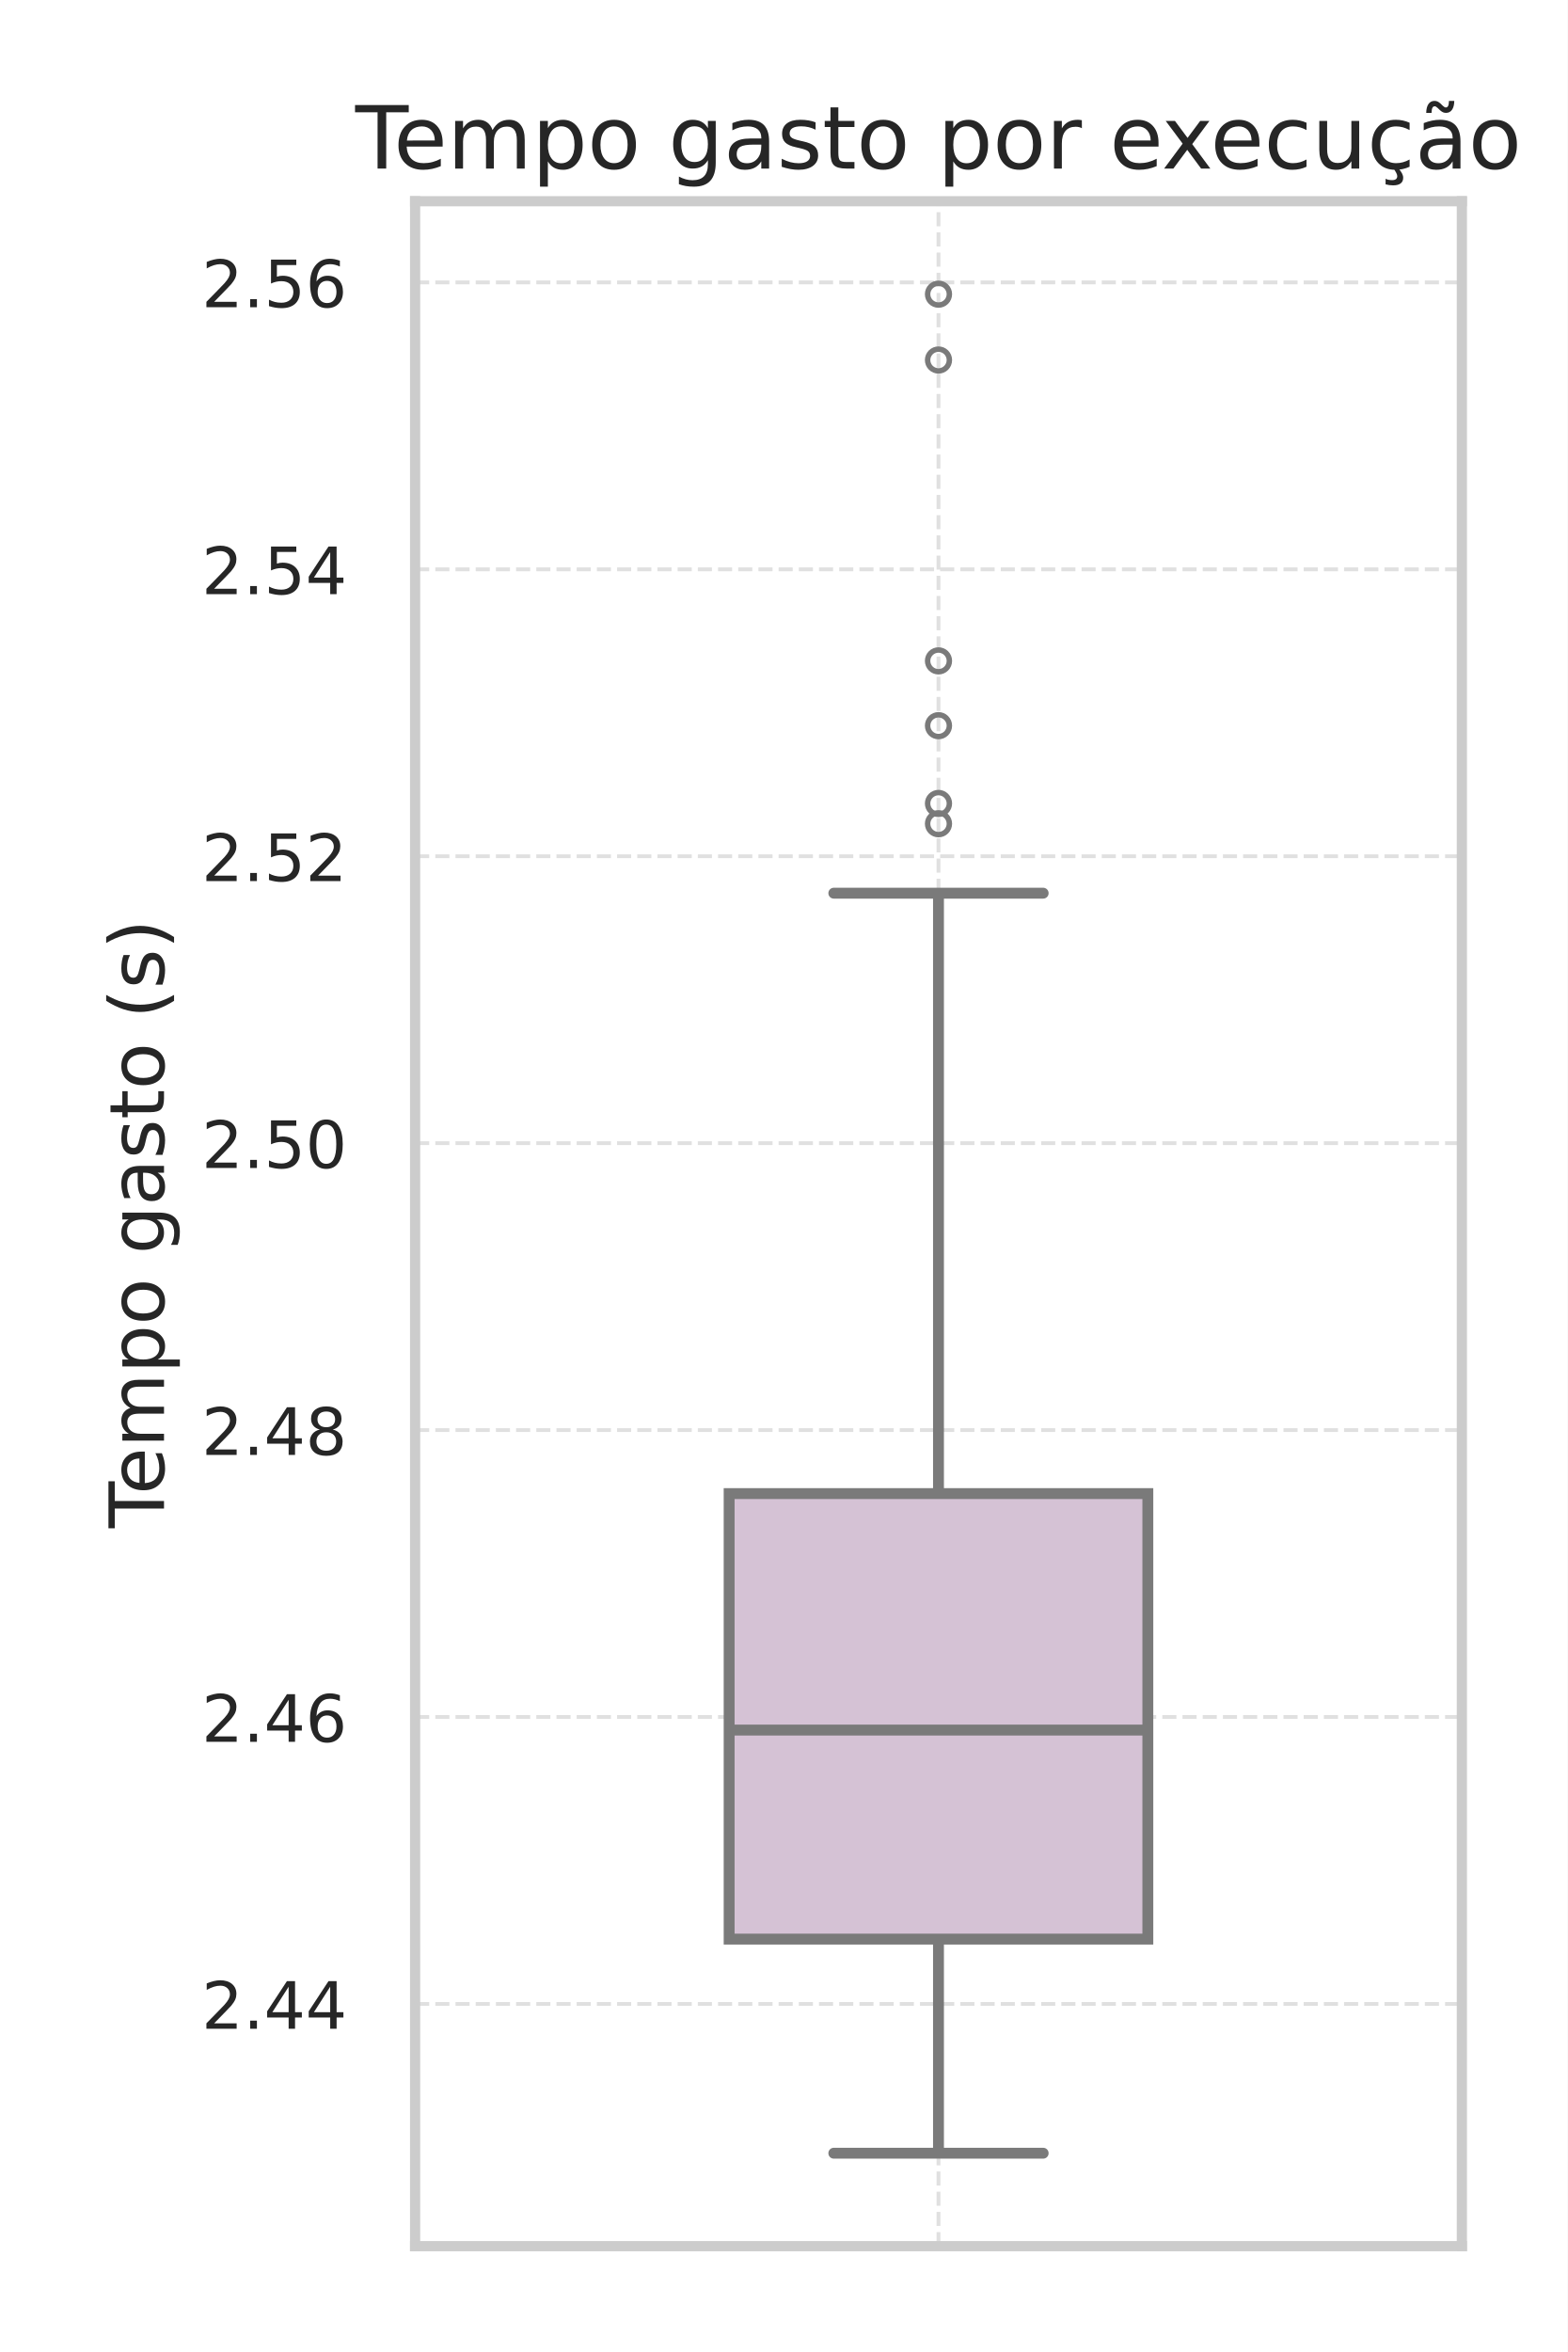
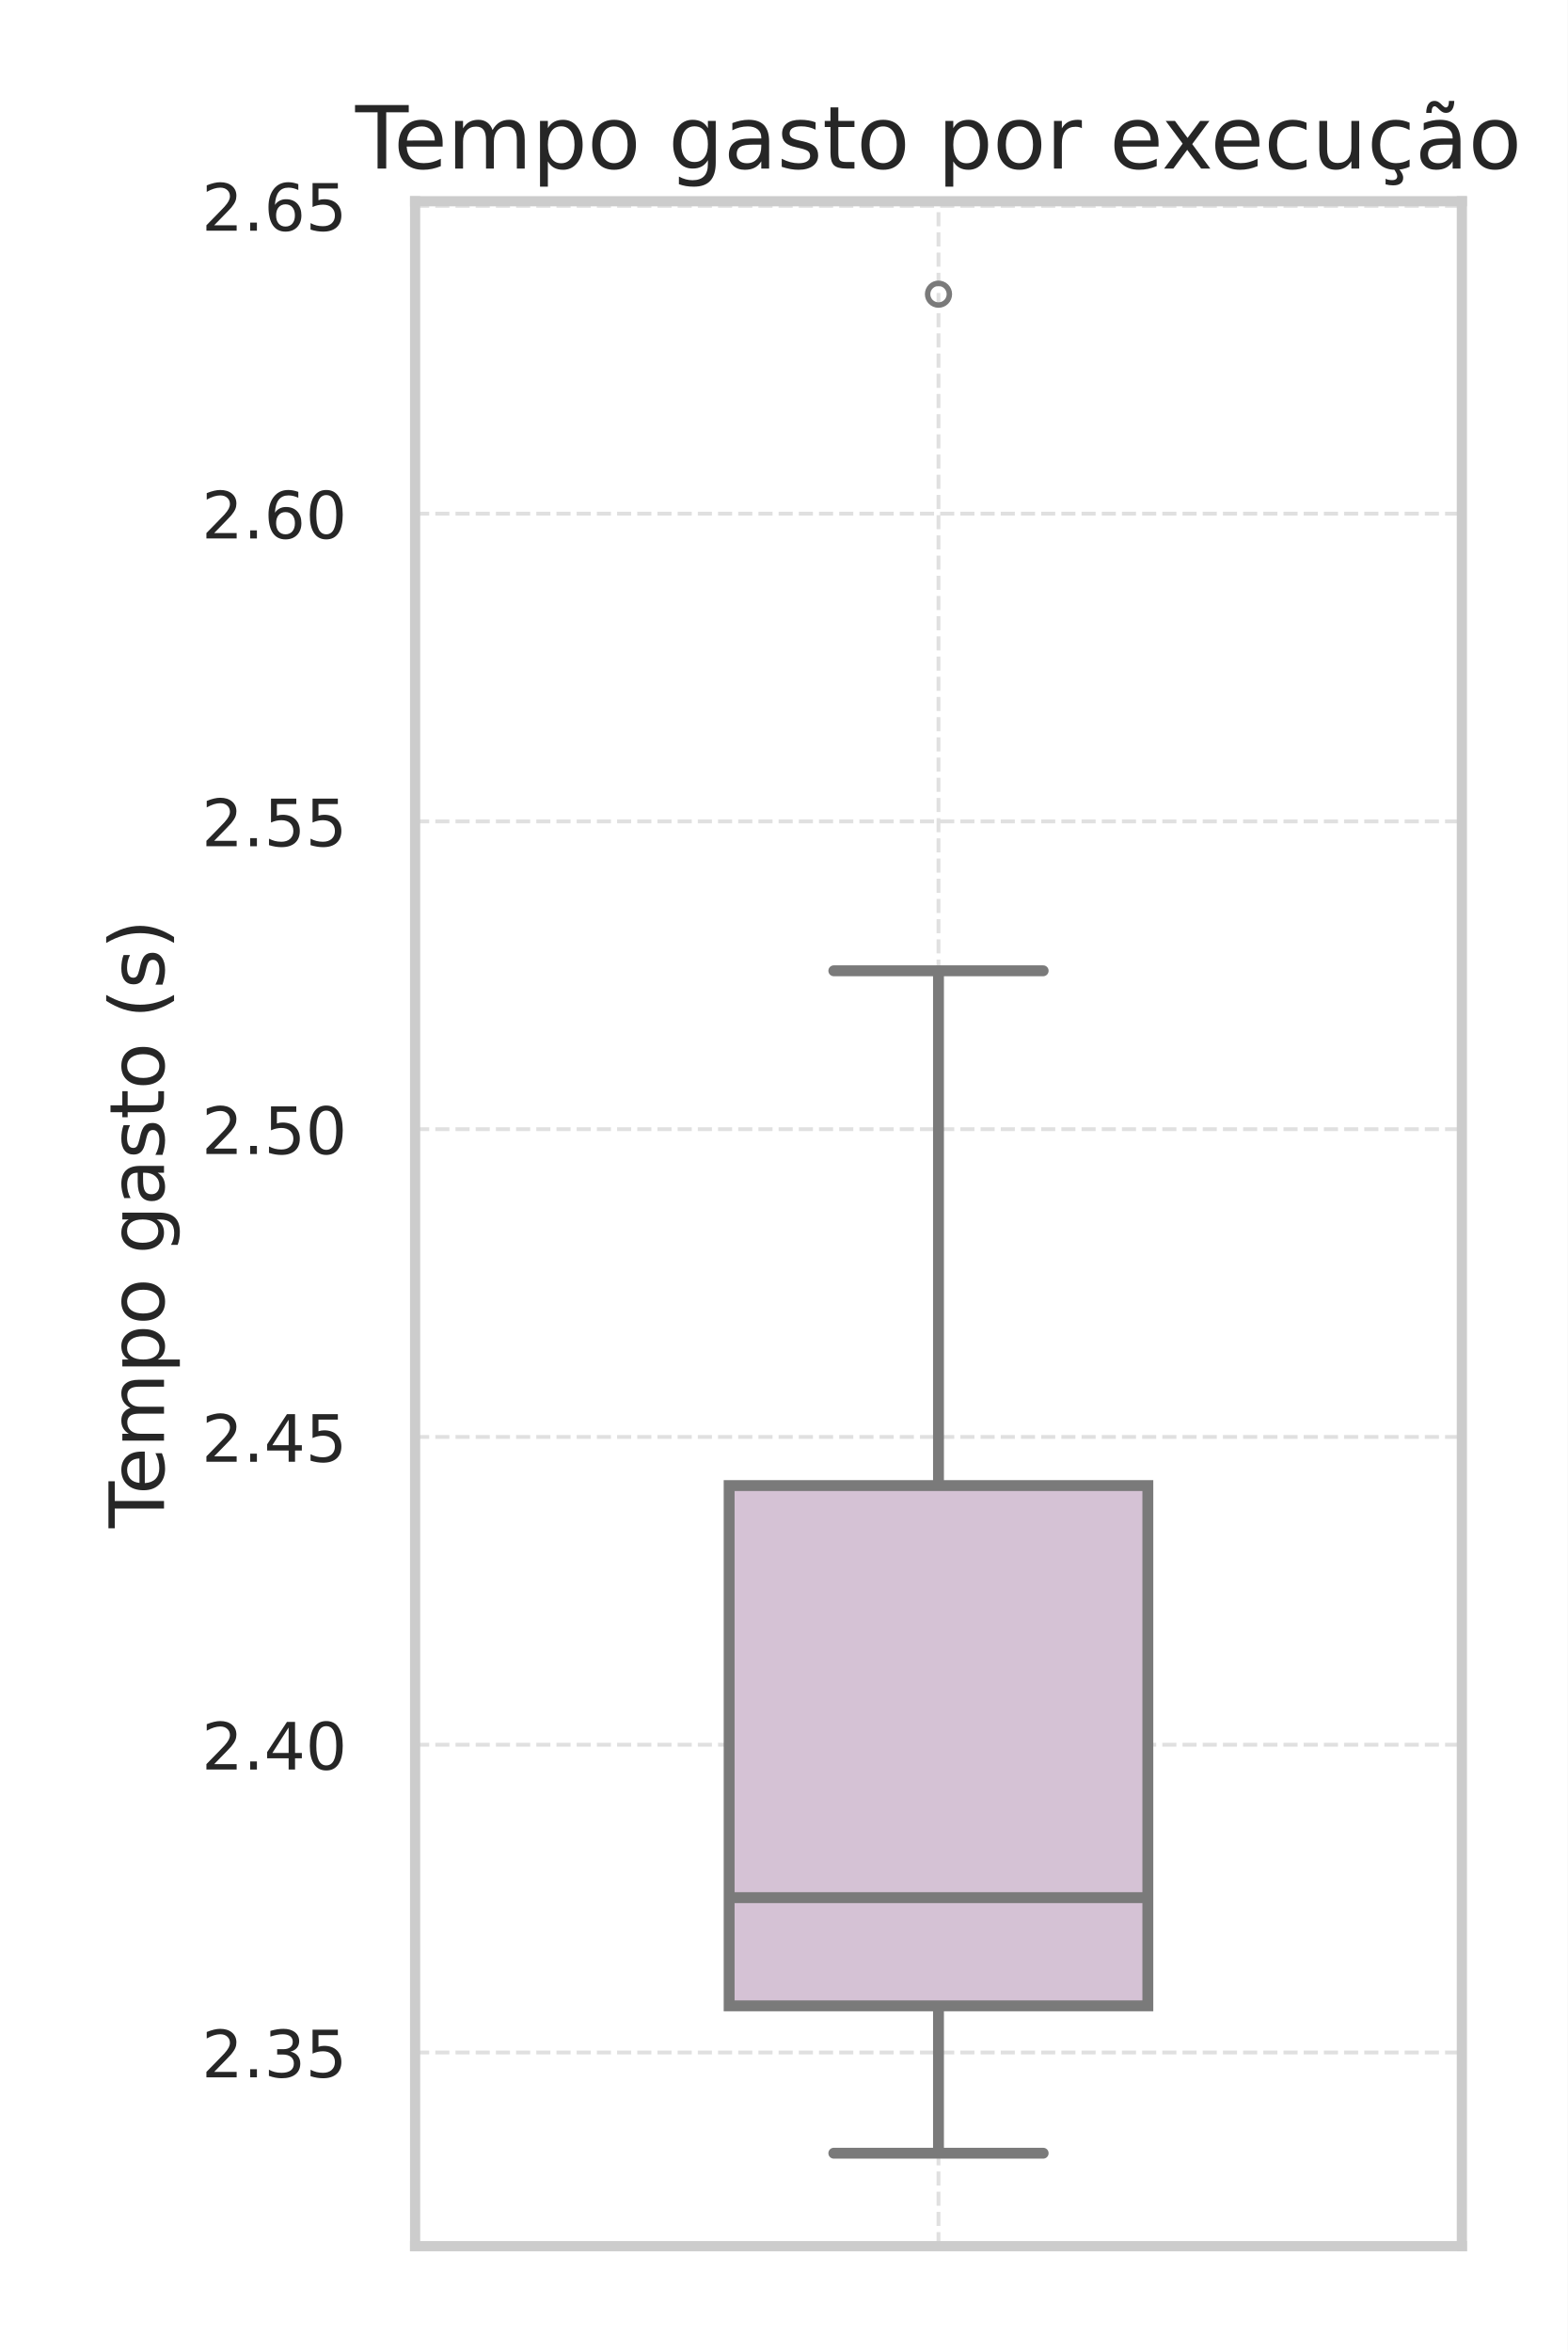
<svg xmlns="http://www.w3.org/2000/svg" xmlns:xlink="http://www.w3.org/1999/xlink" width="288pt" height="432pt" viewBox="0 0 288 432" version="1.1">
  <defs>
    <style type="text/css">*{stroke-linejoin: round; stroke-linecap: butt}</style>
  </defs>
  <g id="figure_1">
    <g id="patch_1">
      <path d="M 0 432  L 288 432  L 288 0  L 0 0  z " style="fill: #ffffff" />
    </g>
    <g id="axes_1">
      <g id="patch_2">
        <path d="M 76.26 412.56  L 268.56 412.56  L 268.56 36.96  L 76.26 36.96  z " style="fill: #ffffff" />
      </g>
      <g id="matplotlib.axis_1">
        <g id="xtick_1">
          <g id="line2d_1">
-             <path d="M 172.41 412.56  L 172.41 36.96  " clip-path="url(#pb53b4779c8)" style="fill: none; stroke-dasharray: 2.59,1.12; stroke-dashoffset: 0; stroke: #cccccc; stroke-opacity: 0.6; stroke-width: 0.7" />
+             <path d="M 172.41 412.56  L 172.41 36.96  " clip-path="url(#pc79e93cb09)" style="fill: none; stroke-dasharray: 2.59,1.12; stroke-dashoffset: 0; stroke: #cccccc; stroke-opacity: 0.6; stroke-width: 0.7" />
          </g>
        </g>
      </g>
      <g id="matplotlib.axis_2">
        <g id="ytick_1">
          <g id="line2d_2">
-             <path d="M 76.26 368.067  L 268.56 368.067  " clip-path="url(#pb53b4779c8)" style="fill: none; stroke-dasharray: 2.59,1.12; stroke-dashoffset: 0; stroke: #cccccc; stroke-opacity: 0.6; stroke-width: 0.7" />
+             <path d="M 76.26 376.989  L 268.56 376.989  " clip-path="url(#pc79e93cb09)" style="fill: none; stroke-dasharray: 2.59,1.12; stroke-dashoffset: 0; stroke: #cccccc; stroke-opacity: 0.6; stroke-width: 0.7" />
          </g>
          <g id="text_1">
-             <g style="fill: #262626" transform="translate(37.04125 372.6263) scale(0.12 -0.12)">
+             <g style="fill: #262626" transform="translate(37.04125 381.5483) scale(0.12 -0.12)">
              <defs>
                <path id="DejaVuSans-32" d="M 1228 531  L 3431 531  L 3431 0  L 469 0  L 469 531  Q 828 903 1448 1529  Q 2069 2156 2228 2338  Q 2531 2678 2651 2914  Q 2772 3150 2772 3378  Q 2772 3750 2511 3984  Q 2250 4219 1831 4219  Q 1534 4219 1204 4116  Q 875 4013 500 3803  L 500 4441  Q 881 4594 1212 4672  Q 1544 4750 1819 4750  Q 2544 4750 2975 4387  Q 3406 4025 3406 3419  Q 3406 3131 3298 2873  Q 3191 2616 2906 2266  Q 2828 2175 2409 1742  Q 1991 1309 1228 531  z " transform="scale(0.015625)" />
                <path id="DejaVuSans-2e" d="M 684 794  L 1344 794  L 1344 0  L 684 0  L 684 794  z " transform="scale(0.015625)" />
-                 <path id="DejaVuSans-34" d="M 2419 4116  L 825 1625  L 2419 1625  L 2419 4116  z M 2253 4666  L 3047 4666  L 3047 1625  L 3713 1625  L 3713 1100  L 3047 1100  L 3047 0  L 2419 0  L 2419 1100  L 313 1100  L 313 1709  L 2253 4666  z " transform="scale(0.015625)" />
+                 <path id="DejaVuSans-33" d="M 2597 2516  Q 3050 2419 3304 2112  Q 3559 1806 3559 1356  Q 3559 666 3084 287  Q 2609 -91 1734 -91  Q 1441 -91 1130 -33  Q 819 25 488 141  L 488 750  Q 750 597 1062 519  Q 1375 441 1716 441  Q 2309 441 2620 675  Q 2931 909 2931 1356  Q 2931 1769 2642 2001  Q 2353 2234 1838 2234  L 1294 2234  L 1294 2753  L 1863 2753  Q 2328 2753 2575 2939  Q 2822 3125 2822 3475  Q 2822 3834 2567 4026  Q 2313 4219 1838 4219  Q 1578 4219 1281 4162  Q 984 4106 628 3988  L 628 4550  Q 988 4650 1302 4700  Q 1616 4750 1894 4750  Q 2613 4750 3031 4423  Q 3450 4097 3450 3541  Q 3450 3153 3228 2886  Q 3006 2619 2597 2516  z " transform="scale(0.015625)" />
+                 <path id="DejaVuSans-35" d="M 691 4666  L 3169 4666  L 3169 4134  L 1269 4134  L 1269 2991  Q 1406 3038 1543 3061  Q 1681 3084 1819 3084  Q 2600 3084 3056 2656  Q 3513 2228 3513 1497  Q 3513 744 3044 326  Q 2575 -91 1722 -91  Q 1428 -91 1123 -41  Q 819 9 494 109  L 494 744  Q 775 591 1075 516  Q 1375 441 1709 441  Q 2250 441 2565 725  Q 2881 1009 2881 1497  Q 2881 1984 2565 2268  Q 2250 2553 1709 2553  Q 1456 2553 1204 2497  Q 953 2441 691 2322  L 691 4666  z " transform="scale(0.015625)" />
              </defs>
              <use xlink:href="#DejaVuSans-32" />
              <use xlink:href="#DejaVuSans-2e" transform="translate(63.62305 0)" />
-               <use xlink:href="#DejaVuSans-34" transform="translate(95.41016 0)" />
-               <use xlink:href="#DejaVuSans-34" transform="translate(159.0332 0)" />
+               <use xlink:href="#DejaVuSans-33" transform="translate(95.41016 0)" />
+               <use xlink:href="#DejaVuSans-35" transform="translate(159.0332 0)" />
            </g>
          </g>
        </g>
        <g id="ytick_2">
          <g id="line2d_3">
-             <path d="M 76.26 315.368  L 268.56 315.368  " clip-path="url(#pb53b4779c8)" style="fill: none; stroke-dasharray: 2.59,1.12; stroke-dashoffset: 0; stroke: #cccccc; stroke-opacity: 0.6; stroke-width: 0.7" />
+             <path d="M 76.26 320.46  L 268.56 320.46  " clip-path="url(#pc79e93cb09)" style="fill: none; stroke-dasharray: 2.59,1.12; stroke-dashoffset: 0; stroke: #cccccc; stroke-opacity: 0.6; stroke-width: 0.7" />
          </g>
          <g id="text_2">
-             <g style="fill: #262626" transform="translate(37.04125 319.9269) scale(0.12 -0.12)">
+             <g style="fill: #262626" transform="translate(37.04125 325.0193) scale(0.12 -0.12)">
+               <defs>
+                 <path id="DejaVuSans-34" d="M 2419 4116  L 825 1625  L 2419 1625  L 2419 4116  z M 2253 4666  L 3047 4666  L 3047 1625  L 3713 1625  L 3713 1100  L 3047 1100  L 3047 0  L 2419 0  L 2419 1100  L 313 1100  L 313 1709  L 2253 4666  z " transform="scale(0.015625)" />
+                 <path id="DejaVuSans-30" d="M 2034 4250  Q 1547 4250 1301 3770  Q 1056 3291 1056 2328  Q 1056 1369 1301 889  Q 1547 409 2034 409  Q 2525 409 2770 889  Q 3016 1369 3016 2328  Q 3016 3291 2770 3770  Q 2525 4250 2034 4250  z M 2034 4750  Q 2819 4750 3233 4129  Q 3647 3509 3647 2328  Q 3647 1150 3233 529  Q 2819 -91 2034 -91  Q 1250 -91 836 529  Q 422 1150 422 2328  Q 422 3509 836 4129  Q 1250 4750 2034 4750  z " transform="scale(0.015625)" />
+               </defs>
+               <use xlink:href="#DejaVuSans-32" />
+               <use xlink:href="#DejaVuSans-2e" transform="translate(63.62305 0)" />
+               <use xlink:href="#DejaVuSans-34" transform="translate(95.41016 0)" />
+               <use xlink:href="#DejaVuSans-30" transform="translate(159.0332 0)" />
+             </g>
+           </g>
+         </g>
+         <g id="ytick_3">
+           <g id="line2d_4">
+             <path d="M 76.26 263.931  L 268.56 263.931  " clip-path="url(#pc79e93cb09)" style="fill: none; stroke-dasharray: 2.59,1.12; stroke-dashoffset: 0; stroke: #cccccc; stroke-opacity: 0.6; stroke-width: 0.7" />
+           </g>
+           <g id="text_3">
+             <g style="fill: #262626" transform="translate(37.04125 268.4904) scale(0.12 -0.12)">
+               <use xlink:href="#DejaVuSans-32" />
+               <use xlink:href="#DejaVuSans-2e" transform="translate(63.62305 0)" />
+               <use xlink:href="#DejaVuSans-34" transform="translate(95.41016 0)" />
+               <use xlink:href="#DejaVuSans-35" transform="translate(159.0332 0)" />
+             </g>
+           </g>
+         </g>
+         <g id="ytick_4">
+           <g id="line2d_5">
+             <path d="M 76.26 207.402  L 268.56 207.402  " clip-path="url(#pc79e93cb09)" style="fill: none; stroke-dasharray: 2.59,1.12; stroke-dashoffset: 0; stroke: #cccccc; stroke-opacity: 0.6; stroke-width: 0.7" />
+           </g>
+           <g id="text_4">
+             <g style="fill: #262626" transform="translate(37.04125 211.9615) scale(0.12 -0.12)">
+               <use xlink:href="#DejaVuSans-32" />
+               <use xlink:href="#DejaVuSans-2e" transform="translate(63.62305 0)" />
+               <use xlink:href="#DejaVuSans-35" transform="translate(95.41016 0)" />
+               <use xlink:href="#DejaVuSans-30" transform="translate(159.0332 0)" />
+             </g>
+           </g>
+         </g>
+         <g id="ytick_5">
+           <g id="line2d_6">
+             <path d="M 76.26 150.873  L 268.56 150.873  " clip-path="url(#pc79e93cb09)" style="fill: none; stroke-dasharray: 2.59,1.12; stroke-dashoffset: 0; stroke: #cccccc; stroke-opacity: 0.6; stroke-width: 0.7" />
+           </g>
+           <g id="text_5">
+             <g style="fill: #262626" transform="translate(37.04125 155.4325) scale(0.12 -0.12)">
+               <use xlink:href="#DejaVuSans-32" />
+               <use xlink:href="#DejaVuSans-2e" transform="translate(63.62305 0)" />
+               <use xlink:href="#DejaVuSans-35" transform="translate(95.41016 0)" />
+               <use xlink:href="#DejaVuSans-35" transform="translate(159.0332 0)" />
+             </g>
+           </g>
+         </g>
+         <g id="ytick_6">
+           <g id="line2d_7">
+             <path d="M 76.26 94.345  L 268.56 94.345  " clip-path="url(#pc79e93cb09)" style="fill: none; stroke-dasharray: 2.59,1.12; stroke-dashoffset: 0; stroke: #cccccc; stroke-opacity: 0.6; stroke-width: 0.7" />
+           </g>
+           <g id="text_6">
+             <g style="fill: #262626" transform="translate(37.04125 98.90357) scale(0.12 -0.12)">
              <defs>
                <path id="DejaVuSans-36" d="M 2113 2584  Q 1688 2584 1439 2293  Q 1191 2003 1191 1497  Q 1191 994 1439 701  Q 1688 409 2113 409  Q 2538 409 2786 701  Q 3034 994 3034 1497  Q 3034 2003 2786 2293  Q 2538 2584 2113 2584  z M 3366 4563  L 3366 3988  Q 3128 4100 2886 4159  Q 2644 4219 2406 4219  Q 1781 4219 1451 3797  Q 1122 3375 1075 2522  Q 1259 2794 1537 2939  Q 1816 3084 2150 3084  Q 2853 3084 3261 2657  Q 3669 2231 3669 1497  Q 3669 778 3244 343  Q 2819 -91 2113 -91  Q 1303 -91 875 529  Q 447 1150 447 2328  Q 447 3434 972 4092  Q 1497 4750 2381 4750  Q 2619 4750 2861 4703  Q 3103 4656 3366 4563  z " transform="scale(0.015625)" />
              </defs>
              <use xlink:href="#DejaVuSans-32" />
              <use xlink:href="#DejaVuSans-2e" transform="translate(63.62305 0)" />
-               <use xlink:href="#DejaVuSans-34" transform="translate(95.41016 0)" />
-               <use xlink:href="#DejaVuSans-36" transform="translate(159.0332 0)" />
-             </g>
-           </g>
-         </g>
-         <g id="ytick_3">
-           <g id="line2d_4">
-             <path d="M 76.26 262.668  L 268.56 262.668  " clip-path="url(#pb53b4779c8)" style="fill: none; stroke-dasharray: 2.59,1.12; stroke-dashoffset: 0; stroke: #cccccc; stroke-opacity: 0.6; stroke-width: 0.7" />
-           </g>
-           <g id="text_3">
-             <g style="fill: #262626" transform="translate(37.04125 267.2275) scale(0.12 -0.12)">
-               <defs>
-                 <path id="DejaVuSans-38" d="M 2034 2216  Q 1584 2216 1326 1975  Q 1069 1734 1069 1313  Q 1069 891 1326 650  Q 1584 409 2034 409  Q 2484 409 2743 651  Q 3003 894 3003 1313  Q 3003 1734 2745 1975  Q 2488 2216 2034 2216  z M 1403 2484  Q 997 2584 770 2862  Q 544 3141 544 3541  Q 544 4100 942 4425  Q 1341 4750 2034 4750  Q 2731 4750 3128 4425  Q 3525 4100 3525 3541  Q 3525 3141 3298 2862  Q 3072 2584 2669 2484  Q 3125 2378 3379 2068  Q 3634 1759 3634 1313  Q 3634 634 3220 271  Q 2806 -91 2034 -91  Q 1263 -91 848 271  Q 434 634 434 1313  Q 434 1759 690 2068  Q 947 2378 1403 2484  z M 1172 3481  Q 1172 3119 1398 2916  Q 1625 2713 2034 2713  Q 2441 2713 2670 2916  Q 2900 3119 2900 3481  Q 2900 3844 2670 4047  Q 2441 4250 2034 4250  Q 1625 4250 1398 4047  Q 1172 3844 1172 3481  z " transform="scale(0.015625)" />
-               </defs>
-               <use xlink:href="#DejaVuSans-32" />
-               <use xlink:href="#DejaVuSans-2e" transform="translate(63.62305 0)" />
-               <use xlink:href="#DejaVuSans-34" transform="translate(95.41016 0)" />
-               <use xlink:href="#DejaVuSans-38" transform="translate(159.0332 0)" />
-             </g>
-           </g>
-         </g>
-         <g id="ytick_4">
-           <g id="line2d_5">
-             <path d="M 76.26 209.969  L 268.56 209.969  " clip-path="url(#pb53b4779c8)" style="fill: none; stroke-dasharray: 2.59,1.12; stroke-dashoffset: 0; stroke: #cccccc; stroke-opacity: 0.6; stroke-width: 0.7" />
-           </g>
-           <g id="text_4">
-             <g style="fill: #262626" transform="translate(37.04125 214.5281) scale(0.12 -0.12)">
-               <defs>
-                 <path id="DejaVuSans-35" d="M 691 4666  L 3169 4666  L 3169 4134  L 1269 4134  L 1269 2991  Q 1406 3038 1543 3061  Q 1681 3084 1819 3084  Q 2600 3084 3056 2656  Q 3513 2228 3513 1497  Q 3513 744 3044 326  Q 2575 -91 1722 -91  Q 1428 -91 1123 -41  Q 819 9 494 109  L 494 744  Q 775 591 1075 516  Q 1375 441 1709 441  Q 2250 441 2565 725  Q 2881 1009 2881 1497  Q 2881 1984 2565 2268  Q 2250 2553 1709 2553  Q 1456 2553 1204 2497  Q 953 2441 691 2322  L 691 4666  z " transform="scale(0.015625)" />
-                 <path id="DejaVuSans-30" d="M 2034 4250  Q 1547 4250 1301 3770  Q 1056 3291 1056 2328  Q 1056 1369 1301 889  Q 1547 409 2034 409  Q 2525 409 2770 889  Q 3016 1369 3016 2328  Q 3016 3291 2770 3770  Q 2525 4250 2034 4250  z M 2034 4750  Q 2819 4750 3233 4129  Q 3647 3509 3647 2328  Q 3647 1150 3233 529  Q 2819 -91 2034 -91  Q 1250 -91 836 529  Q 422 1150 422 2328  Q 422 3509 836 4129  Q 1250 4750 2034 4750  z " transform="scale(0.015625)" />
-               </defs>
-               <use xlink:href="#DejaVuSans-32" />
-               <use xlink:href="#DejaVuSans-2e" transform="translate(63.62305 0)" />
-               <use xlink:href="#DejaVuSans-35" transform="translate(95.41016 0)" />
+               <use xlink:href="#DejaVuSans-36" transform="translate(95.41016 0)" />
              <use xlink:href="#DejaVuSans-30" transform="translate(159.0332 0)" />
-             </g>
-           </g>
-         </g>
-         <g id="ytick_5">
-           <g id="line2d_6">
-             <path d="M 76.26 157.27  L 268.56 157.27  " clip-path="url(#pb53b4779c8)" style="fill: none; stroke-dasharray: 2.59,1.12; stroke-dashoffset: 0; stroke: #cccccc; stroke-opacity: 0.6; stroke-width: 0.7" />
-           </g>
-           <g id="text_5">
-             <g style="fill: #262626" transform="translate(37.04125 161.8287) scale(0.12 -0.12)">
-               <use xlink:href="#DejaVuSans-32" />
-               <use xlink:href="#DejaVuSans-2e" transform="translate(63.62305 0)" />
-               <use xlink:href="#DejaVuSans-35" transform="translate(95.41016 0)" />
-               <use xlink:href="#DejaVuSans-32" transform="translate(159.0332 0)" />
-             </g>
-           </g>
-         </g>
-         <g id="ytick_6">
-           <g id="line2d_7">
-             <path d="M 76.26 104.57  L 268.56 104.57  " clip-path="url(#pb53b4779c8)" style="fill: none; stroke-dasharray: 2.59,1.12; stroke-dashoffset: 0; stroke: #cccccc; stroke-opacity: 0.6; stroke-width: 0.7" />
-           </g>
-           <g id="text_6">
-             <g style="fill: #262626" transform="translate(37.04125 109.1293) scale(0.12 -0.12)">
-               <use xlink:href="#DejaVuSans-32" />
-               <use xlink:href="#DejaVuSans-2e" transform="translate(63.62305 0)" />
-               <use xlink:href="#DejaVuSans-35" transform="translate(95.41016 0)" />
-               <use xlink:href="#DejaVuSans-34" transform="translate(159.0332 0)" />
            </g>
          </g>
        </g>
        <g id="ytick_7">
          <g id="line2d_8">
-             <path d="M 76.26 51.871  L 268.56 51.871  " clip-path="url(#pb53b4779c8)" style="fill: none; stroke-dasharray: 2.59,1.12; stroke-dashoffset: 0; stroke: #cccccc; stroke-opacity: 0.6; stroke-width: 0.7" />
+             <path d="M 76.26 37.816  L 268.56 37.816  " clip-path="url(#pc79e93cb09)" style="fill: none; stroke-dasharray: 2.59,1.12; stroke-dashoffset: 0; stroke: #cccccc; stroke-opacity: 0.6; stroke-width: 0.7" />
          </g>
          <g id="text_7">
-             <g style="fill: #262626" transform="translate(37.04125 56.42991) scale(0.12 -0.12)">
-               <use xlink:href="#DejaVuSans-32" />
-               <use xlink:href="#DejaVuSans-2e" transform="translate(63.62305 0)" />
-               <use xlink:href="#DejaVuSans-35" transform="translate(95.41016 0)" />
-               <use xlink:href="#DejaVuSans-36" transform="translate(159.0332 0)" />
+             <g style="fill: #262626" transform="translate(37.04125 42.37463) scale(0.12 -0.12)">
+               <use xlink:href="#DejaVuSans-32" />
+               <use xlink:href="#DejaVuSans-2e" transform="translate(63.62305 0)" />
+               <use xlink:href="#DejaVuSans-36" transform="translate(95.41016 0)" />
+               <use xlink:href="#DejaVuSans-35" transform="translate(159.0332 0)" />
            </g>
          </g>
        </g>
        <g id="text_8">
          <g style="fill: #262626" transform="translate(30.12969 280.6637) rotate(-90) scale(0.14 -0.14)">
            <defs>
              <path id="DejaVuSans-54" d="M -19 4666  L 3928 4666  L 3928 4134  L 2272 4134  L 2272 0  L 1638 0  L 1638 4134  L -19 4134  L -19 4666  z " transform="scale(0.015625)" />
              <path id="DejaVuSans-65" d="M 3597 1894  L 3597 1613  L 953 1613  Q 991 1019 1311 708  Q 1631 397 2203 397  Q 2534 397 2845 478  Q 3156 559 3463 722  L 3463 178  Q 3153 47 2828 -22  Q 2503 -91 2169 -91  Q 1331 -91 842 396  Q 353 884 353 1716  Q 353 2575 817 3079  Q 1281 3584 2069 3584  Q 2775 3584 3186 3129  Q 3597 2675 3597 1894  z M 3022 2063  Q 3016 2534 2758 2815  Q 2500 3097 2075 3097  Q 1594 3097 1305 2825  Q 1016 2553 972 2059  L 3022 2063  z " transform="scale(0.015625)" />
              <path id="DejaVuSans-6d" d="M 3328 2828  Q 3544 3216 3844 3400  Q 4144 3584 4550 3584  Q 5097 3584 5394 3201  Q 5691 2819 5691 2113  L 5691 0  L 5113 0  L 5113 2094  Q 5113 2597 4934 2840  Q 4756 3084 4391 3084  Q 3944 3084 3684 2787  Q 3425 2491 3425 1978  L 3425 0  L 2847 0  L 2847 2094  Q 2847 2600 2669 2842  Q 2491 3084 2119 3084  Q 1678 3084 1418 2786  Q 1159 2488 1159 1978  L 1159 0  L 581 0  L 581 3500  L 1159 3500  L 1159 2956  Q 1356 3278 1631 3431  Q 1906 3584 2284 3584  Q 2666 3584 2933 3390  Q 3200 3197 3328 2828  z " transform="scale(0.015625)" />
              <path id="DejaVuSans-70" d="M 1159 525  L 1159 -1331  L 581 -1331  L 581 3500  L 1159 3500  L 1159 2969  Q 1341 3281 1617 3432  Q 1894 3584 2278 3584  Q 2916 3584 3314 3078  Q 3713 2572 3713 1747  Q 3713 922 3314 415  Q 2916 -91 2278 -91  Q 1894 -91 1617 61  Q 1341 213 1159 525  z M 3116 1747  Q 3116 2381 2855 2742  Q 2594 3103 2138 3103  Q 1681 3103 1420 2742  Q 1159 2381 1159 1747  Q 1159 1113 1420 752  Q 1681 391 2138 391  Q 2594 391 2855 752  Q 3116 1113 3116 1747  z " transform="scale(0.015625)" />
              <path id="DejaVuSans-6f" d="M 1959 3097  Q 1497 3097 1228 2736  Q 959 2375 959 1747  Q 959 1119 1226 758  Q 1494 397 1959 397  Q 2419 397 2687 759  Q 2956 1122 2956 1747  Q 2956 2369 2687 2733  Q 2419 3097 1959 3097  z M 1959 3584  Q 2709 3584 3137 3096  Q 3566 2609 3566 1747  Q 3566 888 3137 398  Q 2709 -91 1959 -91  Q 1206 -91 779 398  Q 353 888 353 1747  Q 353 2609 779 3096  Q 1206 3584 1959 3584  z " transform="scale(0.015625)" />
              <path id="DejaVuSans-20" transform="scale(0.015625)" />
              <path id="DejaVuSans-67" d="M 2906 1791  Q 2906 2416 2648 2759  Q 2391 3103 1925 3103  Q 1463 3103 1205 2759  Q 947 2416 947 1791  Q 947 1169 1205 825  Q 1463 481 1925 481  Q 2391 481 2648 825  Q 2906 1169 2906 1791  z M 3481 434  Q 3481 -459 3084 -895  Q 2688 -1331 1869 -1331  Q 1566 -1331 1297 -1286  Q 1028 -1241 775 -1147  L 775 -588  Q 1028 -725 1275 -790  Q 1522 -856 1778 -856  Q 2344 -856 2625 -561  Q 2906 -266 2906 331  L 2906 616  Q 2728 306 2450 153  Q 2172 0 1784 0  Q 1141 0 747 490  Q 353 981 353 1791  Q 353 2603 747 3093  Q 1141 3584 1784 3584  Q 2172 3584 2450 3431  Q 2728 3278 2906 2969  L 2906 3500  L 3481 3500  L 3481 434  z " transform="scale(0.015625)" />
              <path id="DejaVuSans-61" d="M 2194 1759  Q 1497 1759 1228 1600  Q 959 1441 959 1056  Q 959 750 1161 570  Q 1363 391 1709 391  Q 2188 391 2477 730  Q 2766 1069 2766 1631  L 2766 1759  L 2194 1759  z M 3341 1997  L 3341 0  L 2766 0  L 2766 531  Q 2569 213 2275 61  Q 1981 -91 1556 -91  Q 1019 -91 701 211  Q 384 513 384 1019  Q 384 1609 779 1909  Q 1175 2209 1959 2209  L 2766 2209  L 2766 2266  Q 2766 2663 2505 2880  Q 2244 3097 1772 3097  Q 1472 3097 1187 3025  Q 903 2953 641 2809  L 641 3341  Q 956 3463 1253 3523  Q 1550 3584 1831 3584  Q 2591 3584 2966 3190  Q 3341 2797 3341 1997  z " transform="scale(0.015625)" />
              <path id="DejaVuSans-73" d="M 2834 3397  L 2834 2853  Q 2591 2978 2328 3040  Q 2066 3103 1784 3103  Q 1356 3103 1142 2972  Q 928 2841 928 2578  Q 928 2378 1081 2264  Q 1234 2150 1697 2047  L 1894 2003  Q 2506 1872 2764 1633  Q 3022 1394 3022 966  Q 3022 478 2636 193  Q 2250 -91 1575 -91  Q 1294 -91 989 -36  Q 684 19 347 128  L 347 722  Q 666 556 975 473  Q 1284 391 1588 391  Q 1994 391 2212 530  Q 2431 669 2431 922  Q 2431 1156 2273 1281  Q 2116 1406 1581 1522  L 1381 1569  Q 847 1681 609 1914  Q 372 2147 372 2553  Q 372 3047 722 3315  Q 1072 3584 1716 3584  Q 2034 3584 2315 3537  Q 2597 3491 2834 3397  z " transform="scale(0.015625)" />
              <path id="DejaVuSans-74" d="M 1172 4494  L 1172 3500  L 2356 3500  L 2356 3053  L 1172 3053  L 1172 1153  Q 1172 725 1289 603  Q 1406 481 1766 481  L 2356 481  L 2356 0  L 1766 0  Q 1100 0 847 248  Q 594 497 594 1153  L 594 3053  L 172 3053  L 172 3500  L 594 3500  L 594 4494  L 1172 4494  z " transform="scale(0.015625)" />
              <path id="DejaVuSans-28" d="M 1984 4856  Q 1566 4138 1362 3434  Q 1159 2731 1159 2009  Q 1159 1288 1364 580  Q 1569 -128 1984 -844  L 1484 -844  Q 1016 -109 783 600  Q 550 1309 550 2009  Q 550 2706 781 3412  Q 1013 4119 1484 4856  L 1984 4856  z " transform="scale(0.015625)" />
              <path id="DejaVuSans-29" d="M 513 4856  L 1013 4856  Q 1481 4119 1714 3412  Q 1947 2706 1947 2009  Q 1947 1309 1714 600  Q 1481 -109 1013 -844  L 513 -844  Q 928 -128 1133 580  Q 1338 1288 1338 2009  Q 1338 2731 1133 3434  Q 928 4138 513 4856  z " transform="scale(0.015625)" />
            </defs>
            <use xlink:href="#DejaVuSans-54" />
            <use xlink:href="#DejaVuSans-65" transform="translate(44.08398 0)" />
            <use xlink:href="#DejaVuSans-6d" transform="translate(105.6074 0)" />
            <use xlink:href="#DejaVuSans-70" transform="translate(203.0195 0)" />
            <use xlink:href="#DejaVuSans-6f" transform="translate(266.4961 0)" />
            <use xlink:href="#DejaVuSans-20" transform="translate(327.6777 0)" />
            <use xlink:href="#DejaVuSans-67" transform="translate(359.4648 0)" />
            <use xlink:href="#DejaVuSans-61" transform="translate(422.9414 0)" />
            <use xlink:href="#DejaVuSans-73" transform="translate(484.2207 0)" />
            <use xlink:href="#DejaVuSans-74" transform="translate(536.3203 0)" />
            <use xlink:href="#DejaVuSans-6f" transform="translate(575.5293 0)" />
            <use xlink:href="#DejaVuSans-20" transform="translate(636.7109 0)" />
            <use xlink:href="#DejaVuSans-28" transform="translate(668.498 0)" />
            <use xlink:href="#DejaVuSans-73" transform="translate(707.5117 0)" />
            <use xlink:href="#DejaVuSans-29" transform="translate(759.6113 0)" />
          </g>
        </g>
      </g>
      <g id="patch_3">
-         <path d="M 133.95 356.163  L 210.87 356.163  L 210.87 274.333  L 133.95 274.333  L 133.95 356.163  z " clip-path="url(#pb53b4779c8)" style="fill: #d5c2d5; stroke: #7a7a7a; stroke-width: 2; stroke-linejoin: miter" />
+         <path d="M 133.95 368.42  L 210.87 368.42  L 210.87 272.861  L 133.95 272.861  L 133.95 368.42  z " clip-path="url(#pc79e93cb09)" style="fill: #d5c2d5; stroke: #7a7a7a; stroke-width: 2; stroke-linejoin: miter" />
      </g>
      <g id="line2d_9">
-         <path d="M 172.41 356.163  L 172.41 395.487  " clip-path="url(#pb53b4779c8)" style="fill: none; stroke: #7a7a7a; stroke-width: 2" />
+         <path d="M 172.41 368.42  L 172.41 395.487  " clip-path="url(#pc79e93cb09)" style="fill: none; stroke: #7a7a7a; stroke-width: 2" />
      </g>
      <g id="line2d_10">
-         <path d="M 172.41 274.333  L 172.41 164.054  " clip-path="url(#pb53b4779c8)" style="fill: none; stroke: #7a7a7a; stroke-width: 2" />
+         <path d="M 172.41 272.861  L 172.41 178.308  " clip-path="url(#pc79e93cb09)" style="fill: none; stroke: #7a7a7a; stroke-width: 2" />
      </g>
      <g id="line2d_11">
-         <path d="M 153.18 395.487  L 191.64 395.487  " clip-path="url(#pb53b4779c8)" style="fill: none; stroke: #7a7a7a; stroke-width: 2; stroke-linecap: round" />
+         <path d="M 153.18 395.487  L 191.64 395.487  " clip-path="url(#pc79e93cb09)" style="fill: none; stroke: #7a7a7a; stroke-width: 2; stroke-linecap: round" />
      </g>
      <g id="line2d_12">
-         <path d="M 153.18 164.054  L 191.64 164.054  " clip-path="url(#pb53b4779c8)" style="fill: none; stroke: #7a7a7a; stroke-width: 2; stroke-linecap: round" />
+         <path d="M 153.18 178.308  L 191.64 178.308  " clip-path="url(#pc79e93cb09)" style="fill: none; stroke: #7a7a7a; stroke-width: 2; stroke-linecap: round" />
      </g>
      <g id="line2d_13">
        <defs>
-           <path id="m766569ac03" d="M 0 2  C 0.53 2 1.039 1.789 1.414 1.414  C 1.789 1.039 2 0.53 2 0  C 2 -0.53 1.789 -1.039 1.414 -1.414  C 1.039 -1.789 0.53 -2 0 -2  C -0.53 -2 -1.039 -1.789 -1.414 -1.414  C -1.789 -1.039 -2 -0.53 -2 0  C -2 0.53 -1.789 1.039 -1.414 1.414  C -1.039 1.789 -0.53 2 0 2  z " style="stroke: #7a7a7a" />
+           <path id="me84e899515" d="M 0 2  C 0.53 2 1.039 1.789 1.414 1.414  C 1.789 1.039 2 0.53 2 0  C 2 -0.53 1.789 -1.039 1.414 -1.414  C 1.039 -1.789 0.53 -2 0 -2  C -0.53 -2 -1.039 -1.789 -1.414 -1.414  C -1.789 -1.039 -2 -0.53 -2 0  C -2 0.53 -1.789 1.039 -1.414 1.414  C -1.039 1.789 -0.53 2 0 2  z " style="stroke: #7a7a7a" />
        </defs>
-         <g clip-path="url(#pb53b4779c8)">
-           <use xlink:href="#m766569ac03" x="172.41" y="133.289" style="fill-opacity: 0; stroke: #7a7a7a" />
-           <use xlink:href="#m766569ac03" x="172.41" y="121.388" style="fill-opacity: 0; stroke: #7a7a7a" />
-           <use xlink:href="#m766569ac03" x="172.41" y="66.127" style="fill-opacity: 0; stroke: #7a7a7a" />
-           <use xlink:href="#m766569ac03" x="172.41" y="147.575" style="fill-opacity: 0; stroke: #7a7a7a" />
-           <use xlink:href="#m766569ac03" x="172.41" y="54.033" style="fill-opacity: 0; stroke: #7a7a7a" />
-           <use xlink:href="#m766569ac03" x="172.41" y="151.299" style="fill-opacity: 0; stroke: #7a7a7a" />
+         <g clip-path="url(#pc79e93cb09)">
+           <use xlink:href="#me84e899515" x="172.41" y="54.033" style="fill-opacity: 0; stroke: #7a7a7a" />
        </g>
      </g>
      <g id="line2d_14">
-         <path d="M 133.95 317.769  L 210.87 317.769  " clip-path="url(#pb53b4779c8)" style="fill: none; stroke: #7a7a7a; stroke-width: 2" />
+         <path d="M 133.95 348.552  L 210.87 348.552  " clip-path="url(#pc79e93cb09)" style="fill: none; stroke: #7a7a7a; stroke-width: 2" />
      </g>
      <g id="patch_4">
        <path d="M 76.26 412.56  L 76.26 36.96  " style="fill: none; stroke: #cccccc; stroke-width: 1.875; stroke-linejoin: miter; stroke-linecap: square" />
      </g>
      <g id="patch_5">
        <path d="M 268.56 412.56  L 268.56 36.96  " style="fill: none; stroke: #cccccc; stroke-width: 1.875; stroke-linejoin: miter; stroke-linecap: square" />
      </g>
      <g id="patch_6">
        <path d="M 76.26 412.56  L 268.56 412.56  " style="fill: none; stroke: #cccccc; stroke-width: 1.875; stroke-linejoin: miter; stroke-linecap: square" />
      </g>
      <g id="patch_7">
        <path d="M 76.26 36.96  L 268.56 36.96  " style="fill: none; stroke: #cccccc; stroke-width: 1.875; stroke-linejoin: miter; stroke-linecap: square" />
      </g>
      <g id="text_9">
        <g style="fill: #262626" transform="translate(65.27 30.96) scale(0.16 -0.16)">
          <defs>
            <path id="DejaVuSans-72" d="M 2631 2963  Q 2534 3019 2420 3045  Q 2306 3072 2169 3072  Q 1681 3072 1420 2755  Q 1159 2438 1159 1844  L 1159 0  L 581 0  L 581 3500  L 1159 3500  L 1159 2956  Q 1341 3275 1631 3429  Q 1922 3584 2338 3584  Q 2397 3584 2469 3576  Q 2541 3569 2628 3553  L 2631 2963  z " transform="scale(0.015625)" />
            <path id="DejaVuSans-78" d="M 3513 3500  L 2247 1797  L 3578 0  L 2900 0  L 1881 1375  L 863 0  L 184 0  L 1544 1831  L 300 3500  L 978 3500  L 1906 2253  L 2834 3500  L 3513 3500  z " transform="scale(0.015625)" />
            <path id="DejaVuSans-63" d="M 3122 3366  L 3122 2828  Q 2878 2963 2633 3030  Q 2388 3097 2138 3097  Q 1578 3097 1268 2742  Q 959 2388 959 1747  Q 959 1106 1268 751  Q 1578 397 2138 397  Q 2388 397 2633 464  Q 2878 531 3122 666  L 3122 134  Q 2881 22 2623 -34  Q 2366 -91 2075 -91  Q 1284 -91 818 406  Q 353 903 353 1747  Q 353 2603 823 3093  Q 1294 3584 2113 3584  Q 2378 3584 2631 3529  Q 2884 3475 3122 3366  z " transform="scale(0.015625)" />
            <path id="DejaVuSans-75" d="M 544 1381  L 544 3500  L 1119 3500  L 1119 1403  Q 1119 906 1312 657  Q 1506 409 1894 409  Q 2359 409 2629 706  Q 2900 1003 2900 1516  L 2900 3500  L 3475 3500  L 3475 0  L 2900 0  L 2900 538  Q 2691 219 2414 64  Q 2138 -91 1772 -91  Q 1169 -91 856 284  Q 544 659 544 1381  z M 1991 3584  L 1991 3584  z " transform="scale(0.015625)" />
            <path id="DejaVuSans-e7" d="M 3122 3366  L 3122 2828  Q 2878 2963 2633 3030  Q 2388 3097 2138 3097  Q 1578 3097 1268 2742  Q 959 2388 959 1747  Q 959 1106 1268 751  Q 1578 397 2138 397  Q 2388 397 2633 464  Q 2878 531 3122 666  L 3122 134  Q 2881 22 2623 -34  Q 2366 -91 2075 -91  Q 1284 -91 818 406  Q 353 903 353 1747  Q 353 2603 823 3093  Q 1294 3584 2113 3584  Q 2378 3584 2631 3529  Q 2884 3475 3122 3366  z M 2311 0  Q 2482 -194 2566 -358  Q 2651 -522 2651 -672  Q 2651 -950 2463 -1092  Q 2276 -1234 1907 -1234  Q 1764 -1234 1628 -1215  Q 1492 -1197 1357 -1159  L 1357 -750  Q 1464 -803 1579 -826  Q 1695 -850 1842 -850  Q 2026 -850 2120 -775  Q 2214 -700 2214 -556  Q 2214 -463 2146 -327  Q 2079 -191 1939 0  L 2311 0  z " transform="scale(0.015625)" />
            <path id="DejaVuSans-e3" d="M 2194 1759  Q 1497 1759 1228 1600  Q 959 1441 959 1056  Q 959 750 1161 570  Q 1363 391 1709 391  Q 2188 391 2477 730  Q 2766 1069 2766 1631  L 2766 1759  L 2194 1759  z M 3341 1997  L 3341 0  L 2766 0  L 2766 531  Q 2569 213 2275 61  Q 1981 -91 1556 -91  Q 1019 -91 701 211  Q 384 513 384 1019  Q 384 1609 779 1909  Q 1175 2209 1959 2209  L 2766 2209  L 2766 2266  Q 2766 2663 2505 2880  Q 2244 3097 1772 3097  Q 1472 3097 1187 3025  Q 903 2953 641 2809  L 641 3341  Q 956 3463 1253 3523  Q 1550 3584 1831 3584  Q 2591 3584 2966 3190  Q 3341 2797 3341 1997  z M 1844 4281  L 1665 4453  Q 1597 4516 1545 4545  Q 1494 4575 1453 4575  Q 1334 4575 1278 4461  Q 1222 4347 1215 4091  L 825 4091  Q 831 4513 990 4742  Q 1150 4972 1434 4972  Q 1553 4972 1653 4928  Q 1753 4884 1869 4781  L 2047 4609  Q 2115 4547 2167 4517  Q 2219 4488 2259 4488  Q 2378 4488 2434 4602  Q 2490 4716 2497 4972  L 2887 4972  Q 2881 4550 2721 4320  Q 2562 4091 2278 4091  Q 2159 4091 2059 4134  Q 1959 4178 1844 4281  z " transform="scale(0.015625)" />
          </defs>
          <use xlink:href="#DejaVuSans-54" />
          <use xlink:href="#DejaVuSans-65" transform="translate(44.08398 0)" />
          <use xlink:href="#DejaVuSans-6d" transform="translate(105.6074 0)" />
          <use xlink:href="#DejaVuSans-70" transform="translate(203.0195 0)" />
          <use xlink:href="#DejaVuSans-6f" transform="translate(266.4961 0)" />
          <use xlink:href="#DejaVuSans-20" transform="translate(327.6777 0)" />
          <use xlink:href="#DejaVuSans-67" transform="translate(359.4648 0)" />
          <use xlink:href="#DejaVuSans-61" transform="translate(422.9414 0)" />
          <use xlink:href="#DejaVuSans-73" transform="translate(484.2207 0)" />
          <use xlink:href="#DejaVuSans-74" transform="translate(536.3203 0)" />
          <use xlink:href="#DejaVuSans-6f" transform="translate(575.5293 0)" />
          <use xlink:href="#DejaVuSans-20" transform="translate(636.7109 0)" />
          <use xlink:href="#DejaVuSans-70" transform="translate(668.498 0)" />
          <use xlink:href="#DejaVuSans-6f" transform="translate(731.9746 0)" />
          <use xlink:href="#DejaVuSans-72" transform="translate(793.1562 0)" />
          <use xlink:href="#DejaVuSans-20" transform="translate(834.2695 0)" />
          <use xlink:href="#DejaVuSans-65" transform="translate(866.0566 0)" />
          <use xlink:href="#DejaVuSans-78" transform="translate(925.8301 0)" />
          <use xlink:href="#DejaVuSans-65" transform="translate(981.8848 0)" />
          <use xlink:href="#DejaVuSans-63" transform="translate(1043.408 0)" />
          <use xlink:href="#DejaVuSans-75" transform="translate(1098.389 0)" />
          <use xlink:href="#DejaVuSans-e7" transform="translate(1161.768 0)" />
          <use xlink:href="#DejaVuSans-e3" transform="translate(1216.748 0)" />
          <use xlink:href="#DejaVuSans-6f" transform="translate(1278.027 0)" />
        </g>
      </g>
    </g>
  </g>
  <defs>
-     <clipPath id="pb53b4779c8">
+     <clipPath id="pc79e93cb09">
      <rect x="76.26" y="36.96" width="192.3" height="375.6" />
    </clipPath>
  </defs>
</svg>
